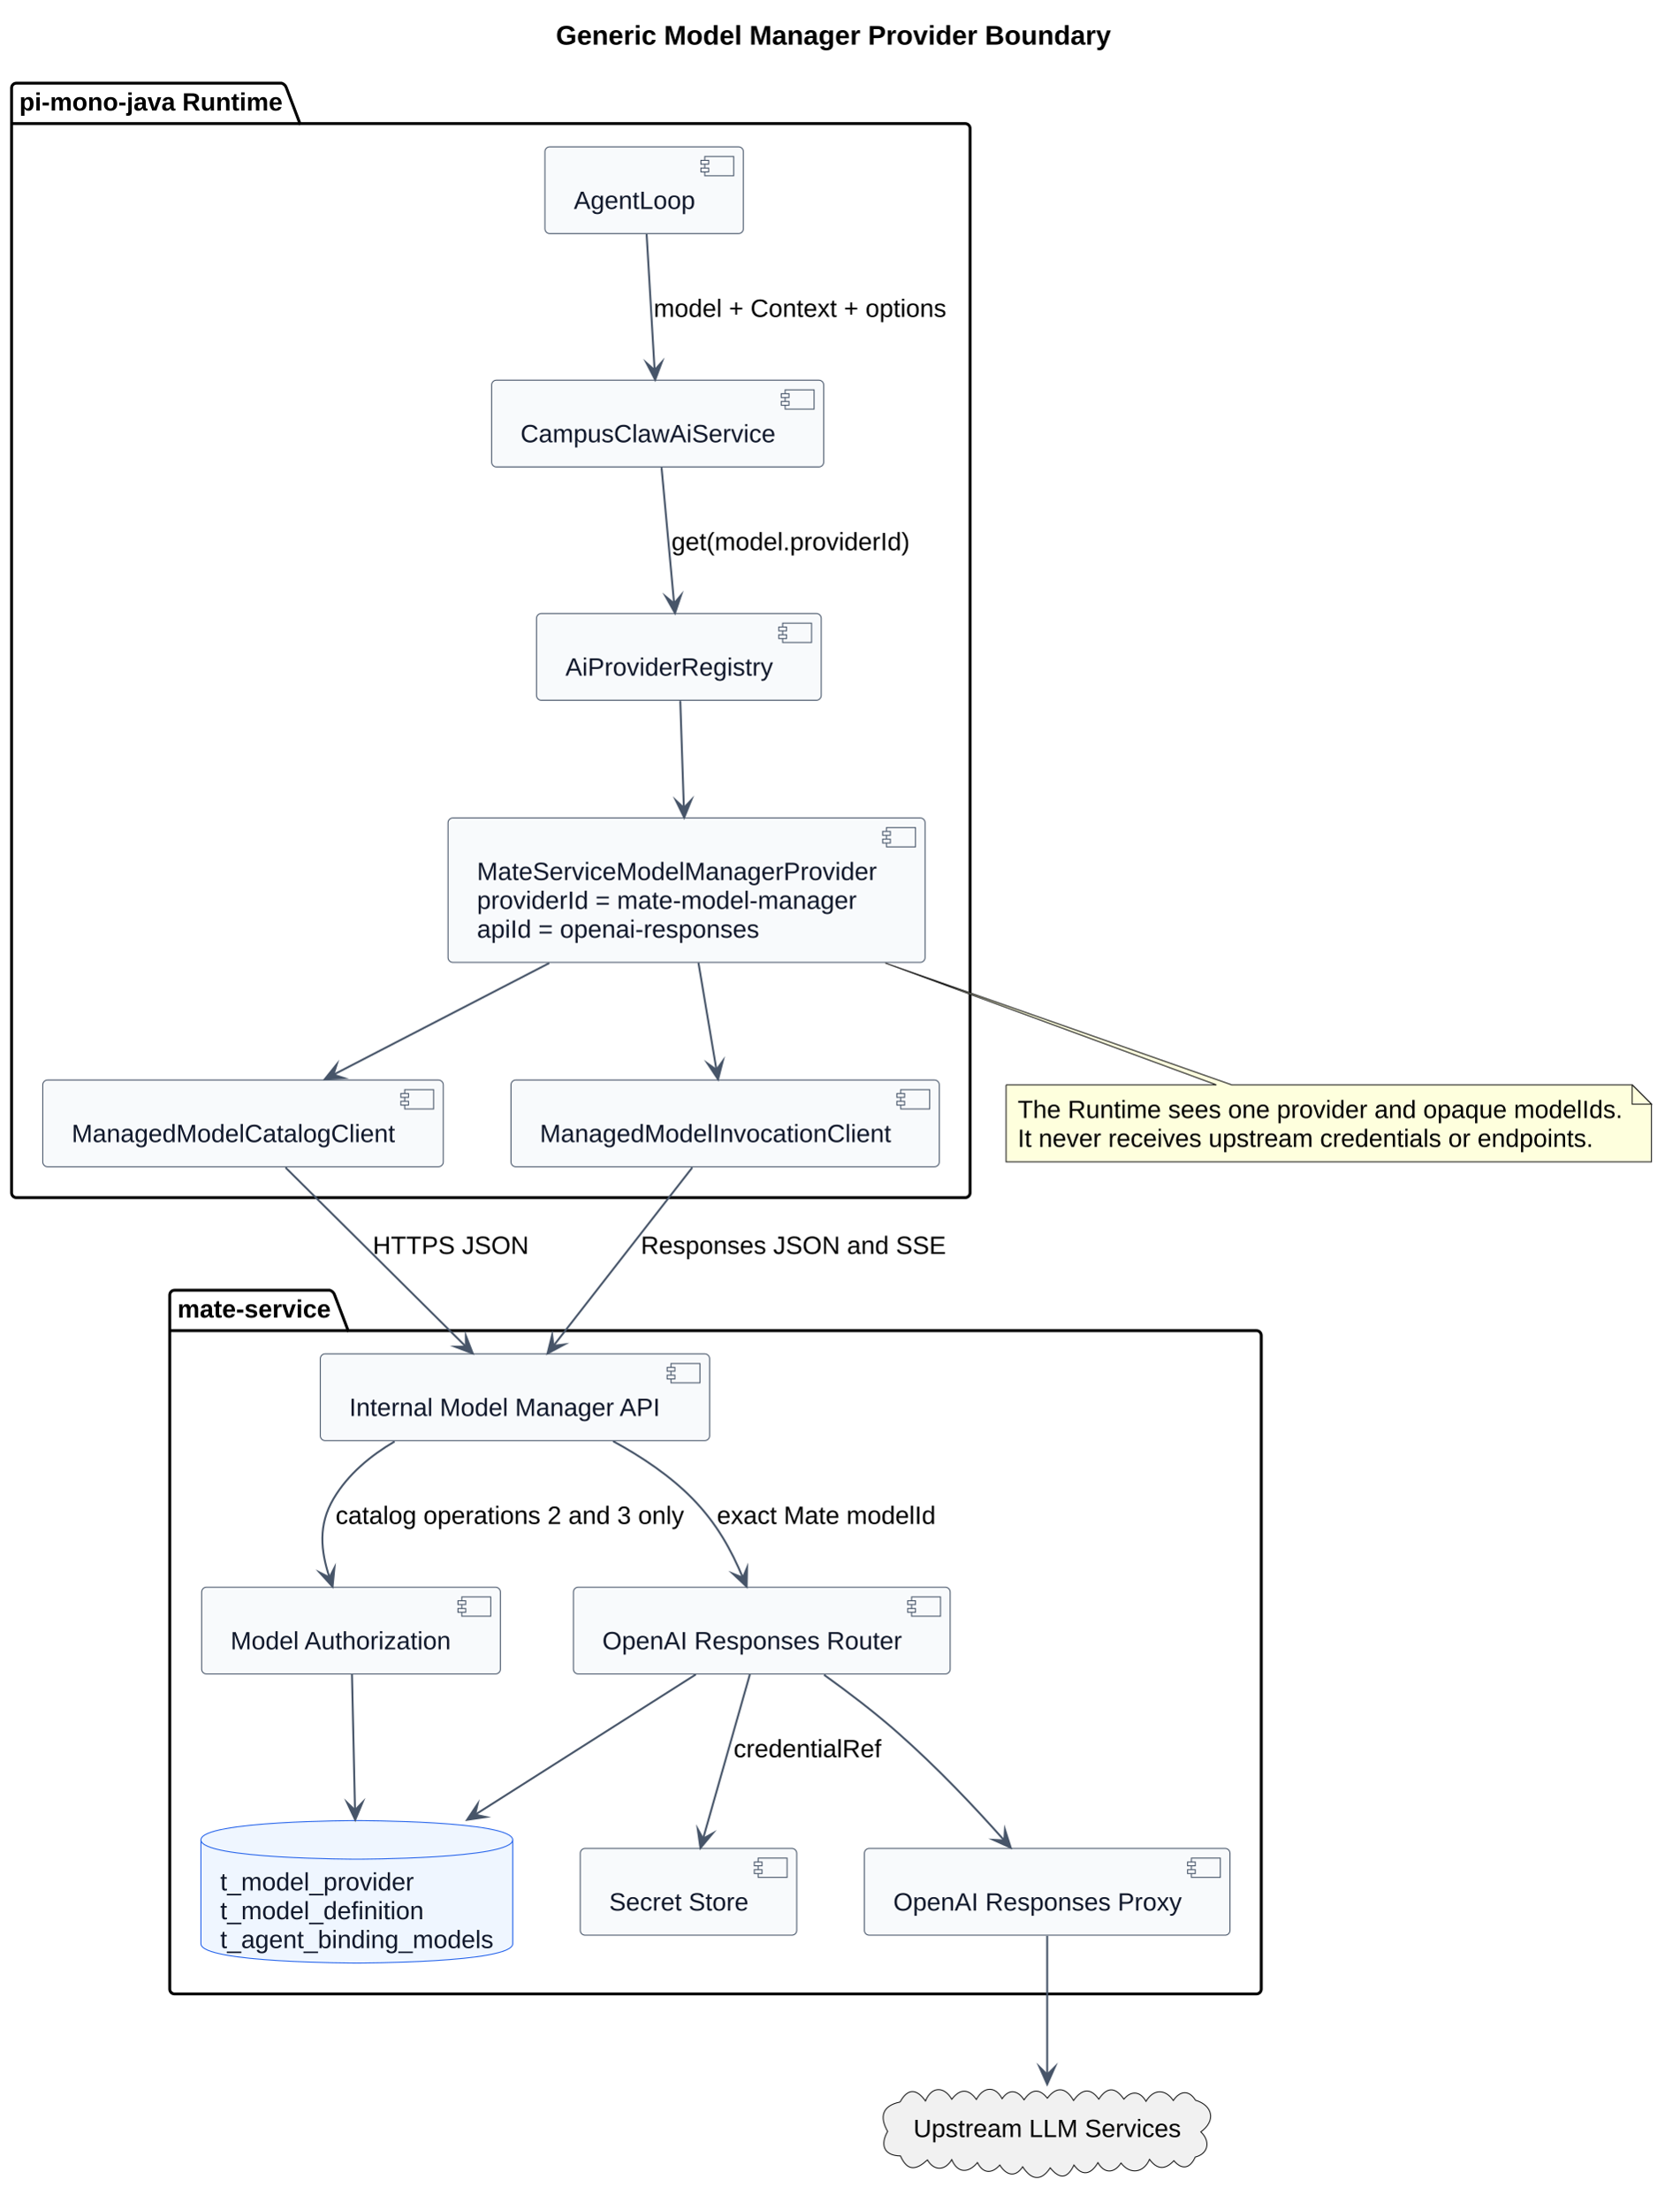
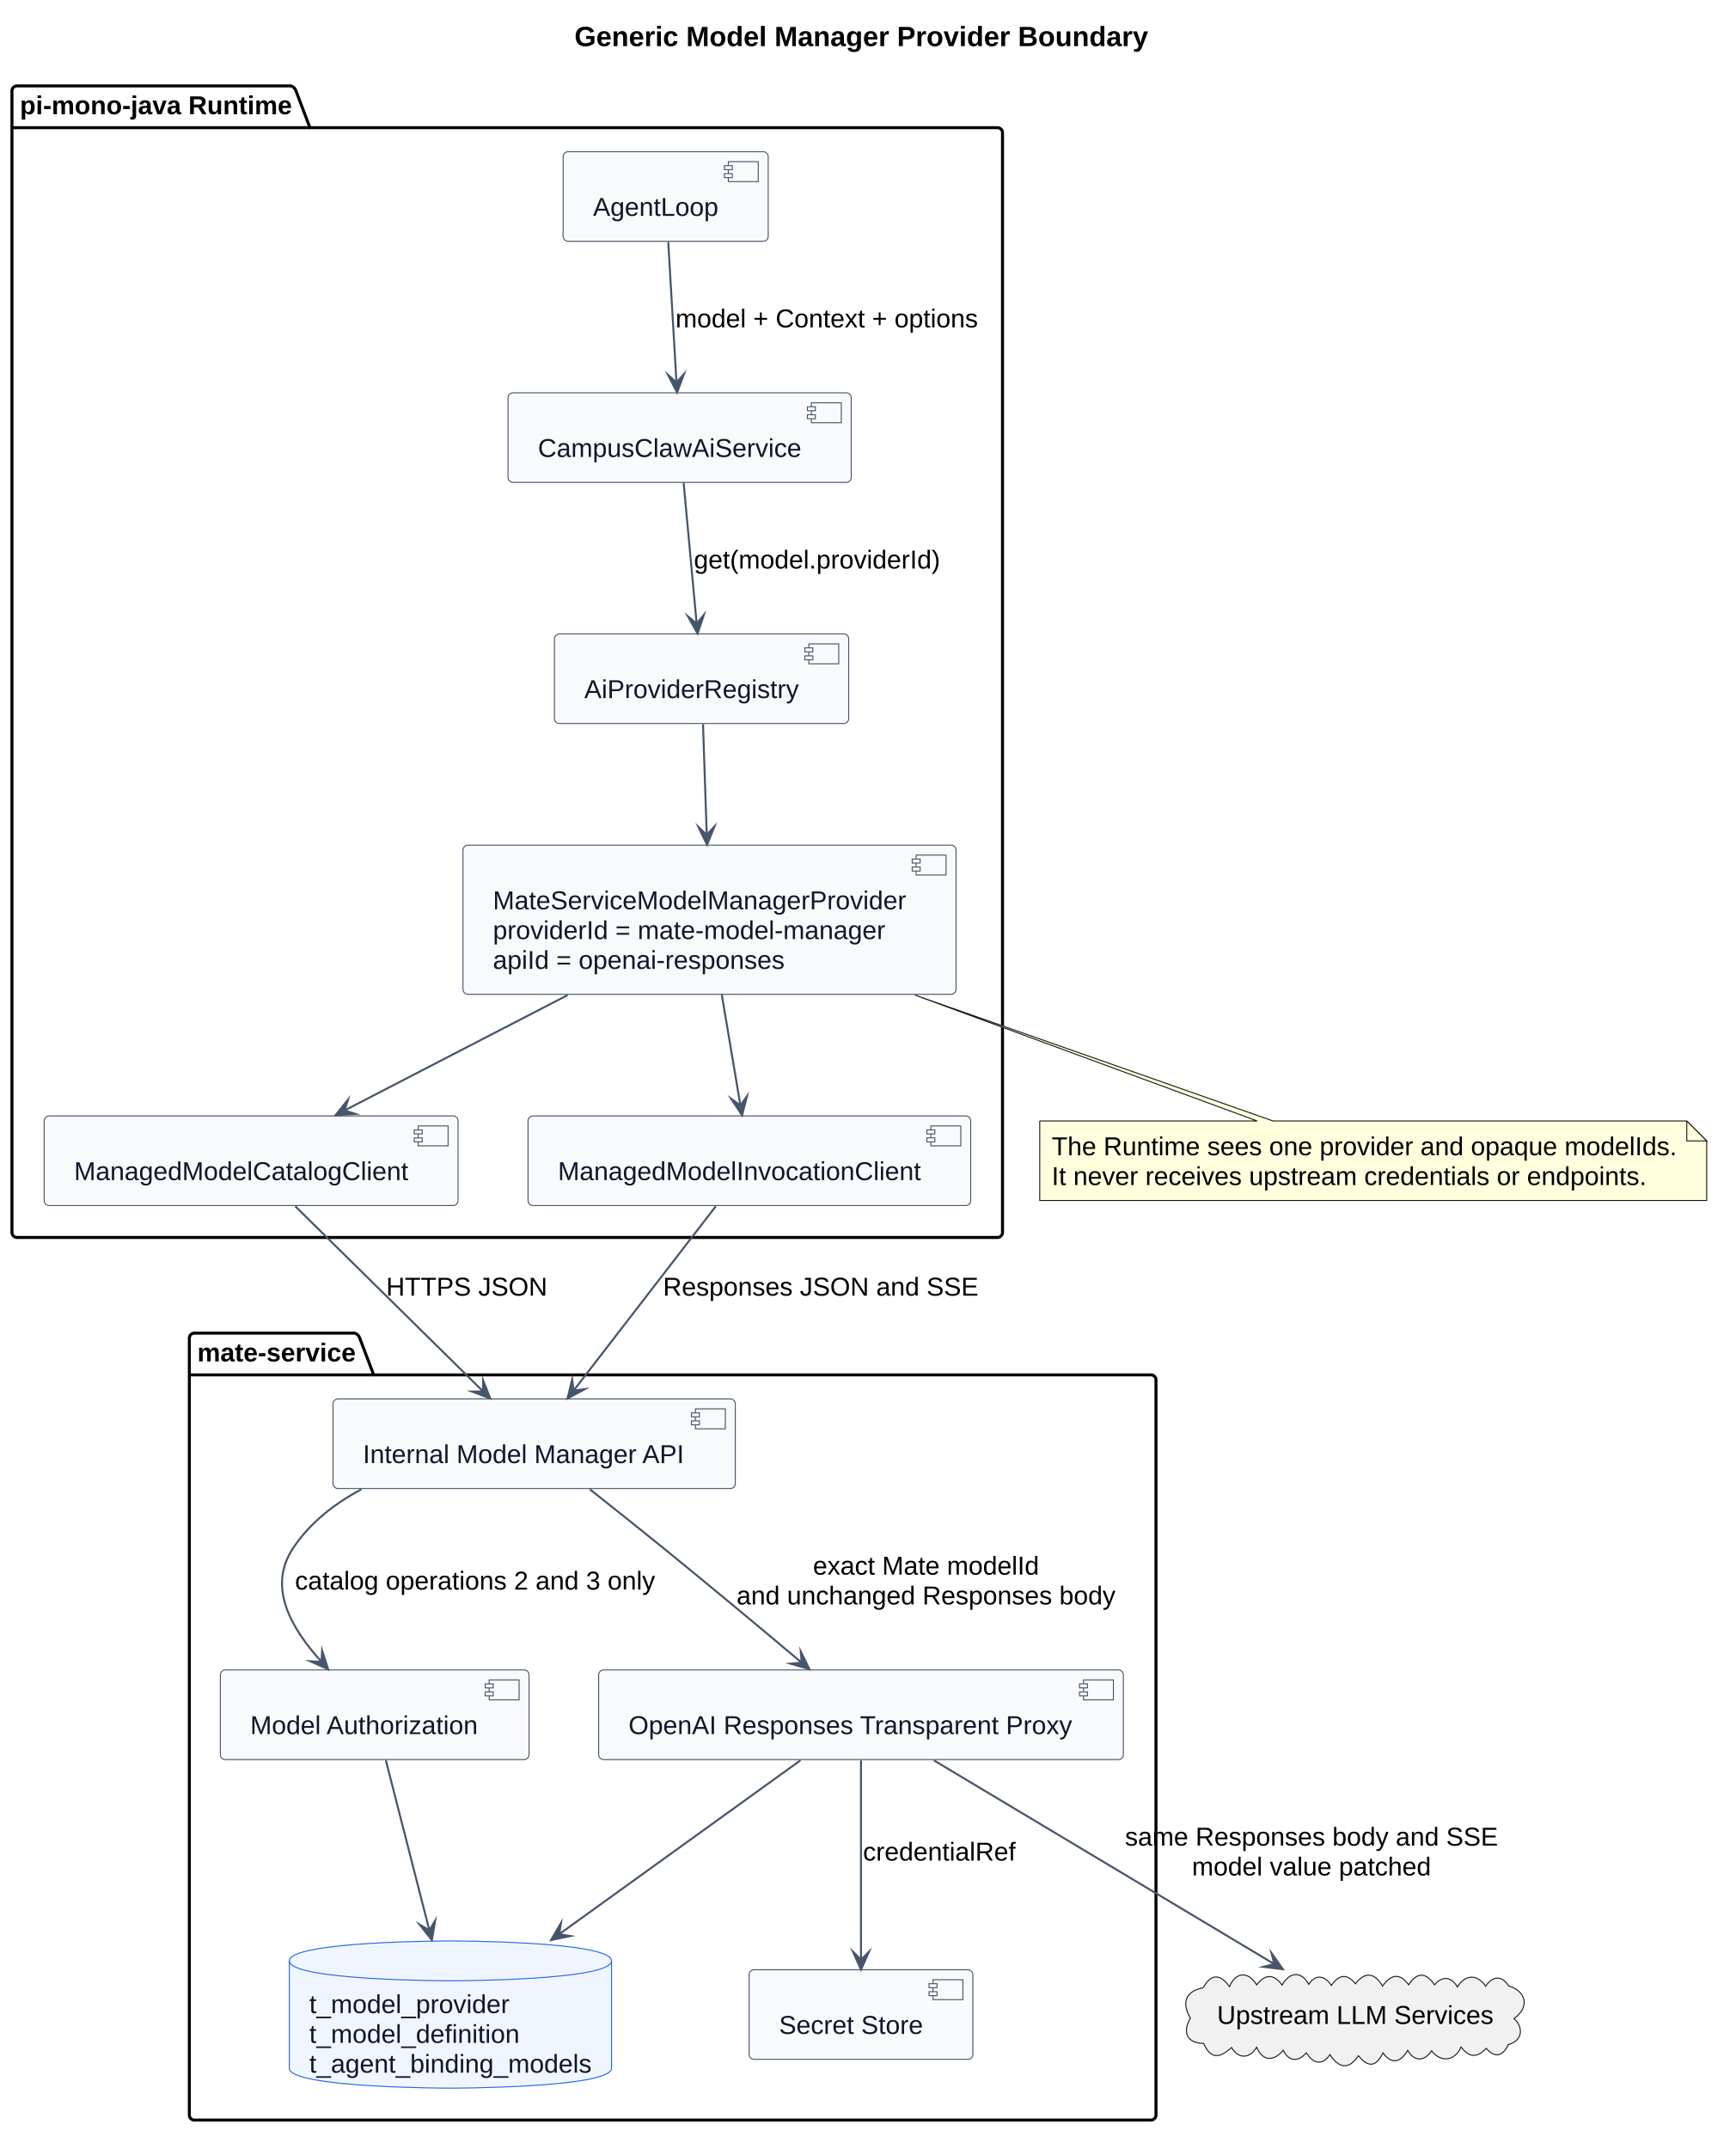
- <svg xmlns="http://www.w3.org/2000/svg" contentStyleType="text/css" data-diagram-type="DESCRIPTION" height="1145px" preserveAspectRatio="none" style="width:871px;height:1145px;background:#FFFFFF;" version="1.1" viewBox="0 0 871 1145" width="871px" zoomAndPan="magnify">
+ <svg xmlns="http://www.w3.org/2000/svg" contentStyleType="text/css" data-diagram-type="DESCRIPTION" height="1078px" preserveAspectRatio="none" style="width:871px;height:1078px;background:#FFFFFF;" version="1.1" viewBox="0 0 871 1078" width="871px" zoomAndPan="magnify">
  <defs />
  <g>
    <g class="title" data-source-line="73">
      <text fill="#000000" font-family="Arial" font-size="14" font-weight="700" lengthAdjust="spacing" textLength="287.848" x="288.235" y="23.132">Generic Model Manager Provider Boundary</text>
    </g>
-     <g class="cluster" data-qualified-name="pi-mono-java Runtime" data-source-line="100" id="ent0001">
+     <g class="cluster" data-qualified-name="pi-mono-java Runtime" data-source-line="101" id="ent0001">
      <path d="M8.5,43.099 L146.006,43.099 A3.75,3.75 0 0 1 148.506,45.599 L155.506,64.047 L500.5,64.047 A2.5,2.5 0 0 1 503,66.547 L503,618.239 A2.5,2.5 0 0 1 500.5,620.739 L8.5,620.739 A2.5,2.5 0 0 1 6,618.239 L6,45.599 A2.5,2.5 0 0 1 8.5,43.099" fill="none" style="stroke:#000000;stroke-width:1.5;" />
      <line style="stroke:#000000;stroke-width:1.5;" x1="6" x2="155.506" y1="64.047" y2="64.047" />
      <text fill="#000000" font-family="Arial" font-size="13" font-weight="700" lengthAdjust="spacing" textLength="136.506" x="10" y="57.292">pi-mono-java Runtime</text>
    </g>
-     <g class="cluster" data-qualified-name="mate-service" data-source-line="109" id="ent0008">
-       <path d="M90.5,668.739 L170.998,668.739 A3.75,3.75 0 0 1 173.498,671.239 L180.498,689.687 L651.5,689.687 A2.5,2.5 0 0 1 654,692.187 L654,1030.979 A2.5,2.5 0 0 1 651.5,1033.479 L90.5,1033.479 A2.5,2.5 0 0 1 88,1030.979 L88,671.239 A2.5,2.5 0 0 1 90.5,668.739" fill="none" style="stroke:#000000;stroke-width:1.5;" />
-       <line style="stroke:#000000;stroke-width:1.5;" x1="88" x2="180.498" y1="689.687" y2="689.687" />
-       <text fill="#000000" font-family="Arial" font-size="13" font-weight="700" lengthAdjust="spacing" textLength="79.498" x="92" y="682.933">mate-service</text>
+     <g class="cluster" data-qualified-name="mate-service" data-source-line="110" id="ent0008">
+       <path d="M97.5,668.739 L177.998,668.739 A3.75,3.75 0 0 1 180.498,671.239 L187.498,689.687 L577.5,689.687 A2.5,2.5 0 0 1 580,692.187 L580,1060.979 A2.5,2.5 0 0 1 577.5,1063.479 L97.5,1063.479 A2.5,2.5 0 0 1 95,1060.979 L95,671.239 A2.5,2.5 0 0 1 97.5,668.739" fill="none" style="stroke:#000000;stroke-width:1.5;" />
+       <line style="stroke:#000000;stroke-width:1.5;" x1="95" x2="187.498" y1="689.687" y2="689.687" />
+       <text fill="#000000" font-family="Arial" font-size="13" font-weight="700" lengthAdjust="spacing" textLength="79.498" x="99" y="682.933">mate-service</text>
    </g>
-     <g class="entity" data-qualified-name="pi-mono-java Runtime.Loop" data-source-line="101" id="ent0002">
+     <g class="entity" data-qualified-name="pi-mono-java Runtime.Loop" data-source-line="102" id="ent0002">
      <rect fill="#F8FAFC" height="44.949" rx="2.5" ry="2.5" style="stroke:#475569;stroke-width:0.5;" width="102.893" x="282.55" y="76.099" />
      <rect fill="#F8FAFC" height="10" style="stroke:#475569;stroke-width:0.5;" width="15" x="365.443" y="81.099" />
      <rect fill="#F8FAFC" height="2" style="stroke:#475569;stroke-width:0.5;" width="4" x="363.443" y="83.099" />
      <rect fill="#F8FAFC" height="2" style="stroke:#475569;stroke-width:0.5;" width="4" x="363.443" y="87.099" />
      <text fill="#0F172A" font-family="Arial" font-size="13" lengthAdjust="spacing" textLength="62.893" x="297.55" y="108.293">AgentLoop</text>
    </g>
-     <g class="entity" data-qualified-name="pi-mono-java Runtime.AiService" data-source-line="102" id="ent0003">
-       <rect fill="#F8FAFC" height="44.949" rx="2.5" ry="2.5" style="stroke:#475569;stroke-width:0.5;" width="172.209" x="254.9" y="197.049" />
-       <rect fill="#F8FAFC" height="10" style="stroke:#475569;stroke-width:0.5;" width="15" x="407.109" y="202.049" />
-       <rect fill="#F8FAFC" height="2" style="stroke:#475569;stroke-width:0.5;" width="4" x="405.109" y="204.049" />
-       <rect fill="#F8FAFC" height="2" style="stroke:#475569;stroke-width:0.5;" width="4" x="405.109" y="208.049" />
-       <text fill="#0F172A" font-family="Arial" font-size="13" lengthAdjust="spacing" textLength="132.209" x="269.9" y="229.243">CampusClawAiService</text>
+     <g class="entity" data-qualified-name="pi-mono-java Runtime.AiService" data-source-line="103" id="ent0003">
+       <rect fill="#F8FAFC" height="44.949" rx="2.5" ry="2.5" style="stroke:#475569;stroke-width:0.5;" width="172.209" x="254.9" y="197.039" />
+       <rect fill="#F8FAFC" height="10" style="stroke:#475569;stroke-width:0.5;" width="15" x="407.109" y="202.039" />
+       <rect fill="#F8FAFC" height="2" style="stroke:#475569;stroke-width:0.5;" width="4" x="405.109" y="204.039" />
+       <rect fill="#F8FAFC" height="2" style="stroke:#475569;stroke-width:0.5;" width="4" x="405.109" y="208.039" />
+       <text fill="#0F172A" font-family="Arial" font-size="13" lengthAdjust="spacing" textLength="132.209" x="269.9" y="229.232">CampusClawAiService</text>
    </g>
-     <g class="entity" data-qualified-name="pi-mono-java Runtime.Registry" data-source-line="103" id="ent0004">
+     <g class="entity" data-qualified-name="pi-mono-java Runtime.Registry" data-source-line="104" id="ent0004">
      <rect fill="#F8FAFC" height="44.949" rx="2.5" ry="2.5" style="stroke:#475569;stroke-width:0.5;" width="147.644" x="278.18" y="317.989" />
      <rect fill="#F8FAFC" height="10" style="stroke:#475569;stroke-width:0.5;" width="15" x="405.824" y="322.989" />
      <rect fill="#F8FAFC" height="2" style="stroke:#475569;stroke-width:0.5;" width="4" x="403.824" y="324.989" />
      <rect fill="#F8FAFC" height="2" style="stroke:#475569;stroke-width:0.5;" width="4" x="403.824" y="328.989" />
      <text fill="#0F172A" font-family="Arial" font-size="13" lengthAdjust="spacing" textLength="107.644" x="293.18" y="350.183">AiProviderRegistry</text>
    </g>
-     <g class="entity" data-qualified-name="pi-mono-java Runtime.GenericProvider" data-source-line="104" id="ent0005">
+     <g class="entity" data-qualified-name="pi-mono-java Runtime.GenericProvider" data-source-line="105" id="ent0005">
      <rect fill="#F8FAFC" height="74.846" rx="2.5" ry="2.5" style="stroke:#475569;stroke-width:0.5;" width="247.372" x="232.31" y="423.939" />
      <rect fill="#F8FAFC" height="10" style="stroke:#475569;stroke-width:0.5;" width="15" x="459.682" y="428.939" />
      <rect fill="#F8FAFC" height="2" style="stroke:#475569;stroke-width:0.5;" width="4" x="457.682" y="430.939" />
      <rect fill="#F8FAFC" height="2" style="stroke:#475569;stroke-width:0.5;" width="4" x="457.682" y="434.939" />
      <text fill="#0F172A" font-family="Arial" font-size="13" lengthAdjust="spacing" textLength="207.372" x="247.31" y="456.132">MateServiceModelManagerProvider</text>
      <text fill="#0F172A" font-family="Arial" font-size="13" lengthAdjust="spacing" textLength="196.898" x="247.31" y="471.081">providerId = mate-model-manager</text>
      <text fill="#0F172A" font-family="Arial" font-size="13" lengthAdjust="spacing" textLength="146.352" x="247.31" y="486.03">apiId = openai-responses</text>
    </g>
-     <g class="entity" data-qualified-name="pi-mono-java Runtime.CatalogClient" data-source-line="105" id="ent0006">
+     <g class="entity" data-qualified-name="pi-mono-java Runtime.CatalogClient" data-source-line="106" id="ent0006">
      <rect fill="#F8FAFC" height="44.949" rx="2.5" ry="2.5" style="stroke:#475569;stroke-width:0.5;" width="207.661" x="22.17" y="559.789" />
      <rect fill="#F8FAFC" height="10" style="stroke:#475569;stroke-width:0.5;" width="15" x="209.831" y="564.789" />
      <rect fill="#F8FAFC" height="2" style="stroke:#475569;stroke-width:0.5;" width="4" x="207.831" y="566.789" />
      <rect fill="#F8FAFC" height="2" style="stroke:#475569;stroke-width:0.5;" width="4" x="207.831" y="570.789" />
      <text fill="#0F172A" font-family="Arial" font-size="13" lengthAdjust="spacing" textLength="167.661" x="37.17" y="591.982">ManagedModelCatalogClient</text>
    </g>
-     <g class="entity" data-qualified-name="pi-mono-java Runtime.InvocationClient" data-source-line="106" id="ent0007">
+     <g class="entity" data-qualified-name="pi-mono-java Runtime.InvocationClient" data-source-line="107" id="ent0007">
      <rect fill="#F8FAFC" height="44.949" rx="2.5" ry="2.5" style="stroke:#475569;stroke-width:0.5;" width="222.114" x="264.94" y="559.789" />
      <rect fill="#F8FAFC" height="10" style="stroke:#475569;stroke-width:0.5;" width="15" x="467.054" y="564.789" />
      <rect fill="#F8FAFC" height="2" style="stroke:#475569;stroke-width:0.5;" width="4" x="465.054" y="566.789" />
      <rect fill="#F8FAFC" height="2" style="stroke:#475569;stroke-width:0.5;" width="4" x="465.054" y="570.789" />
      <text fill="#0F172A" font-family="Arial" font-size="13" lengthAdjust="spacing" textLength="182.114" x="279.94" y="591.982">ManagedModelInvocationClient</text>
    </g>
-     <g class="entity" data-qualified-name="mate-service.ManagerApi" data-source-line="110" id="ent0009">
-       <rect fill="#F8FAFC" height="44.949" rx="2.5" ry="2.5" style="stroke:#475569;stroke-width:0.5;" width="201.865" x="166.07" y="701.739" />
-       <rect fill="#F8FAFC" height="10" style="stroke:#475569;stroke-width:0.5;" width="15" x="347.935" y="706.739" />
-       <rect fill="#F8FAFC" height="2" style="stroke:#475569;stroke-width:0.5;" width="4" x="345.935" y="708.739" />
-       <rect fill="#F8FAFC" height="2" style="stroke:#475569;stroke-width:0.5;" width="4" x="345.935" y="712.739" />
-       <text fill="#0F172A" font-family="Arial" font-size="13" lengthAdjust="spacing" textLength="161.865" x="181.07" y="733.933">Internal Model Manager API</text>
+     <g class="entity" data-qualified-name="mate-service.ManagerApi" data-source-line="111" id="ent0009">
+       <rect fill="#F8FAFC" height="44.949" rx="2.5" ry="2.5" style="stroke:#475569;stroke-width:0.5;" width="201.865" x="167.07" y="701.739" />
+       <rect fill="#F8FAFC" height="10" style="stroke:#475569;stroke-width:0.5;" width="15" x="348.935" y="706.739" />
+       <rect fill="#F8FAFC" height="2" style="stroke:#475569;stroke-width:0.5;" width="4" x="346.935" y="708.739" />
+       <rect fill="#F8FAFC" height="2" style="stroke:#475569;stroke-width:0.5;" width="4" x="346.935" y="712.739" />
+       <text fill="#0F172A" font-family="Arial" font-size="13" lengthAdjust="spacing" textLength="161.865" x="182.07" y="733.933">Internal Model Manager API</text>
    </g>
-     <g class="entity" data-qualified-name="mate-service.Authorization" data-source-line="111" id="ent0010">
-       <rect fill="#F8FAFC" height="44.949" rx="2.5" ry="2.5" style="stroke:#475569;stroke-width:0.5;" width="154.899" x="104.55" y="822.689" />
-       <rect fill="#F8FAFC" height="10" style="stroke:#475569;stroke-width:0.5;" width="15" x="239.449" y="827.689" />
-       <rect fill="#F8FAFC" height="2" style="stroke:#475569;stroke-width:0.5;" width="4" x="237.449" y="829.689" />
-       <rect fill="#F8FAFC" height="2" style="stroke:#475569;stroke-width:0.5;" width="4" x="237.449" y="833.689" />
-       <text fill="#0F172A" font-family="Arial" font-size="13" lengthAdjust="spacing" textLength="114.899" x="119.55" y="854.883">Model Authorization</text>
+     <g class="entity" data-qualified-name="mate-service.Authorization" data-source-line="112" id="ent0010">
+       <rect fill="#F8FAFC" height="44.949" rx="2.5" ry="2.5" style="stroke:#475569;stroke-width:0.5;" width="154.899" x="110.55" y="837.689" />
+       <rect fill="#F8FAFC" height="10" style="stroke:#475569;stroke-width:0.5;" width="15" x="245.449" y="842.689" />
+       <rect fill="#F8FAFC" height="2" style="stroke:#475569;stroke-width:0.5;" width="4" x="243.449" y="844.689" />
+       <rect fill="#F8FAFC" height="2" style="stroke:#475569;stroke-width:0.5;" width="4" x="243.449" y="848.689" />
+       <text fill="#0F172A" font-family="Arial" font-size="13" lengthAdjust="spacing" textLength="114.899" x="125.55" y="869.883">Model Authorization</text>
    </g>
-     <g class="entity" data-qualified-name="mate-service.Router" data-source-line="112" id="ent0011">
-       <rect fill="#F8FAFC" height="44.949" rx="2.5" ry="2.5" style="stroke:#475569;stroke-width:0.5;" width="195.365" x="297.32" y="822.689" />
-       <rect fill="#F8FAFC" height="10" style="stroke:#475569;stroke-width:0.5;" width="15" x="472.685" y="827.689" />
-       <rect fill="#F8FAFC" height="2" style="stroke:#475569;stroke-width:0.5;" width="4" x="470.685" y="829.689" />
-       <rect fill="#F8FAFC" height="2" style="stroke:#475569;stroke-width:0.5;" width="4" x="470.685" y="833.689" />
-       <text fill="#0F172A" font-family="Arial" font-size="13" lengthAdjust="spacing" textLength="155.365" x="312.32" y="854.883">OpenAI Responses Router</text>
+     <g class="entity" data-qualified-name="mate-service.Router" data-source-line="113" id="ent0011">
+       <rect fill="#F8FAFC" height="44.949" rx="2.5" ry="2.5" style="stroke:#475569;stroke-width:0.5;" width="263.279" x="300.36" y="837.689" />
+       <rect fill="#F8FAFC" height="10" style="stroke:#475569;stroke-width:0.5;" width="15" x="543.639" y="842.689" />
+       <rect fill="#F8FAFC" height="2" style="stroke:#475569;stroke-width:0.5;" width="4" x="541.639" y="844.689" />
+       <rect fill="#F8FAFC" height="2" style="stroke:#475569;stroke-width:0.5;" width="4" x="541.639" y="848.689" />
+       <text fill="#0F172A" font-family="Arial" font-size="13" lengthAdjust="spacing" textLength="223.279" x="315.36" y="869.883">OpenAI Responses Transparent Proxy</text>
    </g>
-     <g class="entity" data-qualified-name="mate-service.Catalog" data-source-line="113" id="ent0012">
-       <path d="M104.17,953.639 C104.17,943.639 185.004,943.639 185.004,943.639 C185.004,943.639 265.837,943.639 265.837,953.639 L265.837,1007.485 C265.837,1017.485 185.004,1017.485 185.004,1017.485 C185.004,1017.485 104.17,1017.485 104.17,1007.485 L104.17,953.639" fill="#EFF6FF" style="stroke:#2563EB;stroke-width:0.5;" />
-       <path d="M104.17,953.639 C104.17,963.639 185.004,963.639 185.004,963.639 C185.004,963.639 265.837,963.639 265.837,953.639" fill="none" style="stroke:#2563EB;stroke-width:0.5;" />
-       <text fill="#0F172A" font-family="Arial" font-size="13" lengthAdjust="spacing" textLength="100.445" x="114.17" y="979.832">t_model_provider</text>
-       <text fill="#0F172A" font-family="Arial" font-size="13" lengthAdjust="spacing" textLength="105.517" x="114.17" y="994.781">t_model_definition</text>
-       <text fill="#0F172A" font-family="Arial" font-size="13" lengthAdjust="spacing" textLength="141.667" x="114.17" y="1009.73">t_agent_binding_models</text>
+     <g class="entity" data-qualified-name="mate-service.Catalog" data-source-line="114" id="ent0012">
+       <path d="M145.17,983.629 C145.17,973.629 226.004,973.629 226.004,973.629 C226.004,973.629 306.837,973.629 306.837,983.629 L306.837,1037.475 C306.837,1047.475 226.004,1047.475 226.004,1047.475 C226.004,1047.475 145.17,1047.475 145.17,1037.475 L145.17,983.629" fill="#EFF6FF" style="stroke:#2563EB;stroke-width:0.5;" />
+       <path d="M145.17,983.629 C145.17,993.629 226.004,993.629 226.004,993.629 C226.004,993.629 306.837,993.629 306.837,983.629" fill="none" style="stroke:#2563EB;stroke-width:0.5;" />
+       <text fill="#0F172A" font-family="Arial" font-size="13" lengthAdjust="spacing" textLength="100.445" x="155.17" y="1009.822">t_model_provider</text>
+       <text fill="#0F172A" font-family="Arial" font-size="13" lengthAdjust="spacing" textLength="105.517" x="155.17" y="1024.771">t_model_definition</text>
+       <text fill="#0F172A" font-family="Arial" font-size="13" lengthAdjust="spacing" textLength="141.667" x="155.17" y="1039.72">t_agent_binding_models</text>
    </g>
-     <g class="entity" data-qualified-name="mate-service.Secrets" data-source-line="114" id="ent0013">
-       <rect fill="#F8FAFC" height="44.949" rx="2.5" ry="2.5" style="stroke:#475569;stroke-width:0.5;" width="112.255" x="300.87" y="958.079" />
-       <rect fill="#F8FAFC" height="10" style="stroke:#475569;stroke-width:0.5;" width="15" x="393.125" y="963.079" />
-       <rect fill="#F8FAFC" height="2" style="stroke:#475569;stroke-width:0.5;" width="4" x="391.125" y="965.079" />
-       <rect fill="#F8FAFC" height="2" style="stroke:#475569;stroke-width:0.5;" width="4" x="391.125" y="969.079" />
-       <text fill="#0F172A" font-family="Arial" font-size="13" lengthAdjust="spacing" textLength="72.255" x="315.87" y="990.273">Secret Store</text>
+     <g class="entity" data-qualified-name="mate-service.Secrets" data-source-line="115" id="ent0013">
+       <rect fill="#F8FAFC" height="44.949" rx="2.5" ry="2.5" style="stroke:#475569;stroke-width:0.5;" width="112.255" x="375.87" y="988.079" />
+       <rect fill="#F8FAFC" height="10" style="stroke:#475569;stroke-width:0.5;" width="15" x="468.125" y="993.079" />
+       <rect fill="#F8FAFC" height="2" style="stroke:#475569;stroke-width:0.5;" width="4" x="466.125" y="995.079" />
+       <rect fill="#F8FAFC" height="2" style="stroke:#475569;stroke-width:0.5;" width="4" x="466.125" y="999.079" />
+       <text fill="#0F172A" font-family="Arial" font-size="13" lengthAdjust="spacing" textLength="72.255" x="390.87" y="1020.273">Secret Store</text>
    </g>
-     <g class="entity" data-qualified-name="mate-service.Adapters" data-source-line="115" id="ent0014">
-       <rect fill="#F8FAFC" height="44.949" rx="2.5" ry="2.5" style="stroke:#475569;stroke-width:0.5;" width="189.576" x="448.21" y="958.079" />
-       <rect fill="#F8FAFC" height="10" style="stroke:#475569;stroke-width:0.5;" width="15" x="617.786" y="963.079" />
-       <rect fill="#F8FAFC" height="2" style="stroke:#475569;stroke-width:0.5;" width="4" x="615.786" y="965.079" />
-       <rect fill="#F8FAFC" height="2" style="stroke:#475569;stroke-width:0.5;" width="4" x="615.786" y="969.079" />
-       <text fill="#0F172A" font-family="Arial" font-size="13" lengthAdjust="spacing" textLength="149.576" x="463.21" y="990.273">OpenAI Responses Proxy</text>
+     <g class="entity" data-qualified-name="Vendors" data-source-line="118" id="ent0014">
+       <path d="M603.714,997.094 C607.712,989.802 612.312,990.168 616.881,996.545 C619.997,988.983 626.483,988.776 630.523,995.673 C634.734,990.141 639.149,990.031 643.279,995.765 C646.749,989.403 652.76,988.28 656.637,995.362 C660.338,989.927 664.846,991.119 668.003,995.963 C671.673,990.624 675.659,989.631 680.089,995.115 C685.045,988.592 689.852,989.754 693.674,996.294 C697.677,990.705 702.137,989.165 706.768,995.613 C711.134,989.046 715.403,989.352 719.771,995.611 C723.704,990.955 728.267,991.561 731.24,996.732 C735.12,990.304 741.146,990.166 745.414,996.296 C748.796,991.294 753.402,990.614 756.908,996.16 C766.037,998.958 767.508,1006.933 759.669,1012.583 C764.603,1017.139 763.92,1023.757 756.772,1025.631 C754.18,1031.342 750.127,1032.706 745.696,1027.496 C741.176,1032.36 737.034,1032.219 733.069,1026.813 C730.064,1033.84 723.012,1034.899 718.292,1028.732 C714.769,1034.102 709.63,1034.386 706.317,1028.508 C703,1034.253 698.434,1036.136 693.892,1029.763 C690.495,1036.859 686.53,1037.333 681.574,1031.216 C676.694,1038.586 671.635,1037.361 667.29,1030.672 C663.266,1036.666 658.602,1034.843 655.433,1029.756 C651.383,1034.381 646.745,1034.326 643.846,1028.483 C639.265,1033.969 633.635,1034.27 630.509,1026.966 C627.101,1032.691 621.436,1033.084 617.898,1027.105 C612.227,1032.289 607.604,1033.359 603.928,1025.041 C595.168,1024.909 593.326,1019.129 597.259,1012.335 C592.897,1004.652 594.508,999.031 603.714,997.094" fill="#F1F1F1" style="stroke:#181818;stroke-width:0.5;" />
+       <text fill="#000000" font-family="Arial" font-size="13" lengthAdjust="spacing" textLength="138.709" x="610.65" y="1015.273">Upstream LLM Services</text>
    </g>
-     <g class="entity" data-qualified-name="Vendors" data-source-line="118" id="ent0015">
-       <path d="M466.714,1089.494 C470.712,1082.202 475.312,1082.568 479.881,1088.945 C482.997,1081.383 489.483,1081.176 493.523,1088.073 C497.734,1082.541 502.149,1082.431 506.279,1088.165 C509.749,1081.803 515.76,1080.68 519.637,1087.762 C523.338,1082.327 527.846,1083.519 531.003,1088.363 C534.673,1083.024 538.659,1082.031 543.089,1087.515 C548.045,1080.992 552.852,1082.154 556.674,1088.694 C560.677,1083.105 565.137,1081.565 569.768,1088.013 C574.134,1081.446 578.403,1081.752 582.771,1088.011 C586.704,1083.355 591.267,1083.961 594.24,1089.132 C598.12,1082.704 604.146,1082.566 608.414,1088.696 C611.796,1083.694 616.402,1083.014 619.908,1088.561 C629.037,1091.359 630.508,1099.333 622.669,1104.983 C627.603,1109.539 626.92,1116.157 619.772,1118.032 C617.18,1123.742 613.127,1125.106 608.696,1119.896 C604.176,1124.76 600.034,1124.619 596.069,1119.213 C593.064,1126.24 586.012,1127.299 581.292,1121.132 C577.769,1126.502 572.63,1126.786 569.317,1120.908 C566,1126.653 561.434,1128.535 556.892,1122.163 C553.495,1129.259 549.53,1129.733 544.574,1123.616 C539.694,1130.986 534.635,1129.761 530.29,1123.072 C526.266,1129.066 521.602,1127.243 518.433,1122.156 C514.383,1126.781 509.745,1126.726 506.846,1120.882 C502.265,1126.369 496.635,1126.669 493.509,1119.366 C490.101,1125.091 484.436,1125.484 480.898,1119.505 C475.227,1124.689 470.603,1125.759 466.928,1117.441 C458.168,1117.309 456.325,1111.529 460.259,1104.735 C455.897,1097.052 457.508,1091.431 466.714,1089.494" fill="#F1F1F1" style="stroke:#181818;stroke-width:0.5;" />
-       <text fill="#000000" font-family="Arial" font-size="13" lengthAdjust="spacing" textLength="138.709" x="473.65" y="1107.672">Upstream LLM Services</text>
-     </g>
-     <g class="entity" data-qualified-name="GMN30" data-source-line="136" id="ent0031">
+     <g class="entity" data-qualified-name="GMN28" data-source-line="135" id="ent0029">
      <path d="M521.68,562.309 L521.68,602.206 A0,0 0 0 0 521.68,602.206 L856.318,602.206 A0,0 0 0 0 856.318,602.206 L856.318,572.309 L846.318,562.309 L638.75,562.309 L459.08,499.169 L630.75,562.309 L521.68,562.309 A0,0 0 0 0 521.68,562.309" fill="#FEFFDD" style="stroke:#181818;stroke-width:0.5;" />
      <path d="M846.318,562.309 L846.318,572.309 L856.318,572.309 L846.318,562.309" fill="#FEFFDD" style="stroke:#181818;stroke-width:0.5;" />
      <text fill="#000000" font-family="Arial" font-size="13" lengthAdjust="spacing" textLength="313.638" x="527.68" y="579.503">The Runtime sees one provider and opaque modelIds.</text>
      <text fill="#000000" font-family="Arial" font-size="13" lengthAdjust="spacing" textLength="298.429" x="527.68" y="594.451">It never receives upstream credentials or endpoints.</text>
    </g>
-     <g class="link" data-entity-1="ent0002" data-entity-2="ent0003" data-link-type="dependency" data-source-line="120" id="lnk16">
+     <g class="link" data-entity-1="ent0002" data-entity-2="ent0003" data-link-type="dependency" data-source-line="120" id="lnk15">
      <path d="M335.28,121.389 C336.55,142.849 338.166,170.437 339.426,191.847" fill="none" id="Loop-to-AiService" style="stroke:#475569;stroke-width:1;" />
      <polygon fill="#475569" points="339.72,196.839,343.184,187.619,339.426,191.847,335.198,188.089,339.72,196.839" style="stroke:#475569;stroke-width:1;stroke-linejoin:miter;stroke-miterlimit:10;" />
-       <text fill="#000000" font-family="Arial" font-size="13" lengthAdjust="spacing" textLength="151.76" x="338.92" y="164.243">model + Context + options</text>
+       <text fill="#000000" font-family="Arial" font-size="13" lengthAdjust="spacing" textLength="151.76" x="338.92" y="164.232">model + Context + options</text>
    </g>
-     <g class="link" data-entity-1="ent0003" data-entity-2="ent0004" data-link-type="dependency" data-source-line="121" id="lnk17">
-       <path d="M343.02,242.339 C345,263.799 347.547,291.4 349.537,312.81" fill="none" id="AiService-to-Registry" style="stroke:#475569;stroke-width:1;" />
-       <polygon fill="#475569" points="350,317.789,353.15,308.457,349.537,312.81,345.184,309.197,350,317.789" style="stroke:#475569;stroke-width:1;stroke-linejoin:miter;stroke-miterlimit:10;" />
+     <g class="link" data-entity-1="ent0003" data-entity-2="ent0004" data-link-type="dependency" data-source-line="121" id="lnk16">
+       <path d="M343.02,242.339 C345,263.799 347.548,291.39 349.538,312.81" fill="none" id="AiService-to-Registry" style="stroke:#475569;stroke-width:1;" />
+       <polygon fill="#475569" points="350,317.789,353.15,308.457,349.538,312.81,345.185,309.197,350,317.789" style="stroke:#475569;stroke-width:1;stroke-linejoin:miter;stroke-miterlimit:10;" />
      <text fill="#000000" font-family="Arial" font-size="13" lengthAdjust="spacing" textLength="123.557" x="348.16" y="285.183">get(model.providerId)</text>
    </g>
-     <g class="link" data-entity-1="ent0004" data-entity-2="ent0005" data-link-type="dependency" data-source-line="122" id="lnk18">
-       <path d="M352.73,363.279 C353.3,380.169 353.931,398.952 354.601,418.752" fill="none" id="Registry-to-GenericProvider" style="stroke:#475569;stroke-width:1;" />
+     <g class="link" data-entity-1="ent0004" data-entity-2="ent0005" data-link-type="dependency" data-source-line="122" id="lnk17">
+       <path d="M352.73,363.269 C353.3,380.169 353.931,398.952 354.601,418.752" fill="none" id="Registry-to-GenericProvider" style="stroke:#475569;stroke-width:1;" />
      <polygon fill="#475569" points="354.77,423.749,358.463,414.618,354.601,418.752,350.468,414.889,354.77,423.749" style="stroke:#475569;stroke-width:1;stroke-linejoin:miter;stroke-miterlimit:10;" />
    </g>
-     <g class="link" data-entity-1="ent0005" data-entity-2="ent0006" data-link-type="dependency" data-source-line="123" id="lnk19">
-       <path d="M284.8,499.169 C246.67,518.879 205.432,540.203 172.872,557.033" fill="none" id="GenericProvider-to-CatalogClient" style="stroke:#475569;stroke-width:1;" />
-       <polygon fill="#475569" points="168.43,559.329,178.262,558.749,172.872,557.033,174.588,551.643,168.43,559.329" style="stroke:#475569;stroke-width:1;stroke-linejoin:miter;stroke-miterlimit:10;" />
+     <g class="link" data-entity-1="ent0005" data-entity-2="ent0006" data-link-type="dependency" data-source-line="123" id="lnk18">
+       <path d="M284.8,499.169 C246.67,518.879 205.431,540.192 172.871,557.032" fill="none" id="GenericProvider-to-CatalogClient" style="stroke:#475569;stroke-width:1;" />
+       <polygon fill="#475569" points="168.43,559.329,178.262,558.747,172.871,557.032,174.587,551.641,168.43,559.329" style="stroke:#475569;stroke-width:1;stroke-linejoin:miter;stroke-miterlimit:10;" />
    </g>
-     <g class="link" data-entity-1="ent0005" data-entity-2="ent0007" data-link-type="dependency" data-source-line="124" id="lnk20">
+     <g class="link" data-entity-1="ent0005" data-entity-2="ent0007" data-link-type="dependency" data-source-line="124" id="lnk19">
      <path d="M362.16,499.009 C365.49,518.799 368.66,537.628 371.5,554.508" fill="none" id="GenericProvider-to-InvocationClient" style="stroke:#475569;stroke-width:1;" />
      <polygon fill="#475569" points="372.33,559.439,374.781,549.9,371.5,554.508,366.892,551.227,372.33,559.439" style="stroke:#475569;stroke-width:1;stroke-linejoin:miter;stroke-miterlimit:10;" />
    </g>
-     <g class="link" data-entity-1="ent0006" data-entity-2="ent0009" data-link-type="dependency" data-source-line="125" id="lnk21">
-       <path d="M148.03,605.129 C174.52,631.419 215.151,671.757 241.571,697.977" fill="none" id="CatalogClient-to-ManagerApi" style="stroke:#475569;stroke-width:1;" />
-       <polygon fill="#475569" points="245.12,701.499,241.55,692.32,241.571,697.977,235.914,697.998,245.12,701.499" style="stroke:#475569;stroke-width:1;stroke-linejoin:miter;stroke-miterlimit:10;" />
-       <text fill="#000000" font-family="Arial" font-size="13" lengthAdjust="spacing" textLength="80.894" x="193.27" y="649.933">HTTPS JSON</text>
+     <g class="link" data-entity-1="ent0006" data-entity-2="ent0009" data-link-type="dependency" data-source-line="125" id="lnk20">
+       <path d="M148.19,605.129 C174.86,631.419 215.799,671.759 242.409,697.989" fill="none" id="CatalogClient-to-ManagerApi" style="stroke:#475569;stroke-width:1;" />
+       <polygon fill="#475569" points="245.97,701.499,242.369,692.332,242.409,697.989,236.752,698.029,245.97,701.499" style="stroke:#475569;stroke-width:1;stroke-linejoin:miter;stroke-miterlimit:10;" />
+       <text fill="#000000" font-family="Arial" font-size="13" lengthAdjust="spacing" textLength="80.894" x="193.74" y="649.933">HTTPS JSON</text>
    </g>
-     <g class="link" data-entity-1="ent0007" data-entity-2="ent0009" data-link-type="dependency" data-source-line="126" id="lnk22">
-       <path d="M358.97,605.129 C338.49,631.419 307.413,671.335 286.983,697.554" fill="none" id="InvocationClient-to-ManagerApi" style="stroke:#475569;stroke-width:1;" />
-       <polygon fill="#475569" points="283.91,701.499,292.597,696.858,286.983,697.554,286.286,691.941,283.91,701.499" style="stroke:#475569;stroke-width:1;stroke-linejoin:miter;stroke-miterlimit:10;" />
-       <text fill="#000000" font-family="Arial" font-size="13" lengthAdjust="spacing" textLength="158.247" x="332.26" y="649.933">Responses JSON and SSE</text>
+     <g class="link" data-entity-1="ent0007" data-entity-2="ent0009" data-link-type="dependency" data-source-line="126" id="lnk21">
+       <path d="M359.12,605.129 C338.84,631.419 308.044,671.309 287.814,697.539" fill="none" id="InvocationClient-to-ManagerApi" style="stroke:#475569;stroke-width:1;" />
+       <polygon fill="#475569" points="284.76,701.499,293.424,696.815,287.814,697.539,287.089,691.929,284.76,701.499" style="stroke:#475569;stroke-width:1;stroke-linejoin:miter;stroke-miterlimit:10;" />
+       <text fill="#000000" font-family="Arial" font-size="13" lengthAdjust="spacing" textLength="158.247" x="332.67" y="649.933">Responses JSON and SSE</text>
    </g>
-     <g class="link" data-entity-1="ent0009" data-entity-2="ent0010" data-link-type="dependency" data-source-line="127" id="lnk23">
-       <path d="M204.59,747.149 C192.01,754.539 180.4,764.199 173,776.689 C164.87,790.409 166.242,803.681 170.852,817.641" fill="none" id="ManagerApi-to-Authorization" style="stroke:#475569;stroke-width:1;" />
-       <polygon fill="#475569" points="172.42,822.389,173.396,812.588,170.852,817.641,165.8,815.097,172.42,822.389" style="stroke:#475569;stroke-width:1;stroke-linejoin:miter;stroke-miterlimit:10;" />
-       <text fill="#000000" font-family="Arial" font-size="13" lengthAdjust="spacing" textLength="180.686" x="174" y="789.883">catalog operations 2 and 3 only</text>
+     <g class="link" data-entity-1="ent0009" data-entity-2="ent0010" data-link-type="dependency" data-source-line="127" id="lnk22">
+       <path d="M181.32,747.089 C167.75,754.319 155.44,763.929 147,776.689 C134.12,796.159 145.926,816.521 161.316,833.631" fill="none" id="ManagerApi-to-Authorization" style="stroke:#475569;stroke-width:1;" />
+       <polygon fill="#475569" points="164.66,837.349,161.615,827.982,161.316,833.631,155.667,833.332,164.66,837.349" style="stroke:#475569;stroke-width:1;stroke-linejoin:miter;stroke-miterlimit:10;" />
+       <text fill="#000000" font-family="Arial" font-size="13" lengthAdjust="spacing" textLength="180.686" x="148" y="797.383">catalog operations 2 and 3 only</text>
    </g>
-     <g class="link" data-entity-1="ent0010" data-entity-2="ent0012" data-link-type="dependency" data-source-line="128" id="lnk24">
-       <path d="M182.49,867.889 C182.95,888.269 183.528,914.12 184.068,938.24" fill="none" id="Authorization-to-Catalog" style="stroke:#475569;stroke-width:1;" />
-       <polygon fill="#475569" points="184.18,943.239,187.978,934.151,184.068,938.24,179.98,934.33,184.18,943.239" style="stroke:#475569;stroke-width:1;stroke-linejoin:miter;stroke-miterlimit:10;" />
+     <g class="link" data-entity-1="ent0010" data-entity-2="ent0012" data-link-type="dependency" data-source-line="128" id="lnk23">
+       <path d="M193.61,883.059 C199.68,906.759 208.221,940.105 215.441,968.335" fill="none" id="Authorization-to-Catalog" style="stroke:#475569;stroke-width:1;" />
+       <polygon fill="#475569" points="216.68,973.179,218.325,963.468,215.441,968.335,210.575,965.45,216.68,973.179" style="stroke:#475569;stroke-width:1;stroke-linejoin:miter;stroke-miterlimit:10;" />
    </g>
-     <g class="link" data-entity-1="ent0009" data-entity-2="ent0011" data-link-type="dependency" data-source-line="129" id="lnk25">
-       <path d="M317.86,746.969 C332.35,754.849 347.34,764.789 359,776.689 C371.73,789.679 379.217,803.477 385.217,817.788" fill="none" id="ManagerApi-to-Router" style="stroke:#475569;stroke-width:1;" />
-       <polygon fill="#475569" points="387.15,822.399,387.359,812.552,385.217,817.788,379.981,815.645,387.15,822.399" style="stroke:#475569;stroke-width:1;stroke-linejoin:miter;stroke-miterlimit:10;" />
-       <text fill="#000000" font-family="Arial" font-size="13" lengthAdjust="spacing" textLength="113.445" x="371.72" y="789.883">exact Mate modelId</text>
+     <g class="link" data-entity-1="ent0009" data-entity-2="ent0011" data-link-type="dependency" data-source-line="129" id="lnk24">
+       <path d="M295.96,747.099 C307.48,756.189 320.93,766.879 333,776.689 C358,796.999 382.374,817.33 402.264,834.06" fill="none" id="ManagerApi-to-Router" style="stroke:#475569;stroke-width:1;" />
+       <polygon fill="#475569" points="406.09,837.279,401.777,828.424,402.264,834.06,396.628,834.547,406.09,837.279" style="stroke:#475569;stroke-width:1;stroke-linejoin:miter;stroke-miterlimit:10;" />
+       <text fill="#000000" font-family="Arial" font-size="13" lengthAdjust="spacing" textLength="113.445" x="407.904" y="789.883">exact Mate modelId</text>
+       <text fill="#000000" font-family="Arial" font-size="13" lengthAdjust="spacing" textLength="190.093" x="369.58" y="804.831">and unchanged Responses body</text>
    </g>
-     <g class="link" data-entity-1="ent0011" data-entity-2="ent0012" data-link-type="dependency" data-source-line="130" id="lnk26">
-       <path d="M360.79,867.889 C328.72,888.269 284.361,916.438 246.391,940.558" fill="none" id="Router-to-Catalog" style="stroke:#475569;stroke-width:1;" />
-       <polygon fill="#475569" points="242.17,943.239,251.912,941.789,246.391,940.558,247.622,935.037,242.17,943.239" style="stroke:#475569;stroke-width:1;stroke-linejoin:miter;stroke-miterlimit:10;" />
+     <g class="link" data-entity-1="ent0011" data-entity-2="ent0012" data-link-type="dependency" data-source-line="130" id="lnk25">
+       <path d="M401.6,883.059 C368.7,906.759 319.737,942.026 280.557,970.256" fill="none" id="Router-to-Catalog" style="stroke:#475569;stroke-width:1;" />
+       <polygon fill="#475569" points="276.5,973.179,286.14,971.163,280.557,970.256,281.464,964.672,276.5,973.179" style="stroke:#475569;stroke-width:1;stroke-linejoin:miter;stroke-miterlimit:10;" />
    </g>
-     <g class="link" data-entity-1="ent0011" data-entity-2="ent0013" data-link-type="dependency" data-source-line="131" id="lnk27">
-       <path d="M388.81,867.889 C381.74,892.699 371.619,928.23 364.559,953.03" fill="none" id="Router-to-Secrets" style="stroke:#475569;stroke-width:1;" />
-       <polygon fill="#475569" points="363.19,957.839,369.501,950.278,364.559,953.03,361.807,948.087,363.19,957.839" style="stroke:#475569;stroke-width:1;stroke-linejoin:miter;stroke-miterlimit:10;" />
-       <text fill="#000000" font-family="Arial" font-size="13" lengthAdjust="spacing" textLength="76.597" x="380.4" y="910.832">credentialRef</text>
+     <g class="link" data-entity-1="ent0011" data-entity-2="ent0013" data-link-type="dependency" data-source-line="131" id="lnk26">
+       <path d="M432,883.059 C432,911.269 432,955.029 432,983.049" fill="none" id="Router-to-Secrets" style="stroke:#475569;stroke-width:1;" />
+       <polygon fill="#475569" points="432,988.049,436,979.049,432,983.049,428,979.049,432,988.049" style="stroke:#475569;stroke-width:1;stroke-linejoin:miter;stroke-miterlimit:10;" />
+       <text fill="#000000" font-family="Arial" font-size="13" lengthAdjust="spacing" textLength="76.597" x="433" y="933.322">credentialRef</text>
    </g>
-     <g class="link" data-entity-1="ent0011" data-entity-2="ent0014" data-link-type="dependency" data-source-line="132" id="lnk28">
-       <path d="M427.28,868.089 C439.47,876.829 453.23,887.269 465,897.639 C486.52,916.579 505.536,936.834 520.766,953.944" fill="none" id="Router-to-Adapters" style="stroke:#475569;stroke-width:1;" />
-       <polygon fill="#475569" points="524.09,957.679,521.094,948.297,520.766,953.944,515.118,953.616,524.09,957.679" style="stroke:#475569;stroke-width:1;stroke-linejoin:miter;stroke-miterlimit:10;" />
-     </g>
-     <g class="link" data-entity-1="ent0014" data-entity-2="ent0015" data-link-type="dependency" data-source-line="133" id="lnk29">
-       <path d="M543,1003.359 C543,1025.179 543,1053.549 543,1075.309" fill="none" id="Adapters-to-Vendors" style="stroke:#475569;stroke-width:1;" />
-       <polygon fill="#475569" points="543,1080.309,547,1071.309,543,1075.309,539,1071.309,543,1080.309" style="stroke:#475569;stroke-width:1;stroke-linejoin:miter;stroke-miterlimit:10;" />
+     <g class="link" data-entity-1="ent0011" data-entity-2="ent0014" data-link-type="dependency" data-source-line="132" id="lnk27">
+       <path d="M468.59,883.059 C515.62,911.189 592.469,957.182 639.369,985.241" fill="none" id="Router-to-Vendors" style="stroke:#475569;stroke-width:1;" />
+       <polygon fill="#475569" points="643.66,987.809,637.99,979.755,639.369,985.241,633.883,986.62,643.66,987.809" style="stroke:#475569;stroke-width:1;stroke-linejoin:miter;stroke-miterlimit:10;" />
+       <text fill="#000000" font-family="Arial" font-size="13" lengthAdjust="spacing" textLength="187.167" x="564.44" y="925.822">same Responses body and SSE</text>
+       <text fill="#000000" font-family="Arial" font-size="13" lengthAdjust="spacing" textLength="119.971" x="598.038" y="940.771">model value patched</text>
    </g>
  </g>
</svg>
